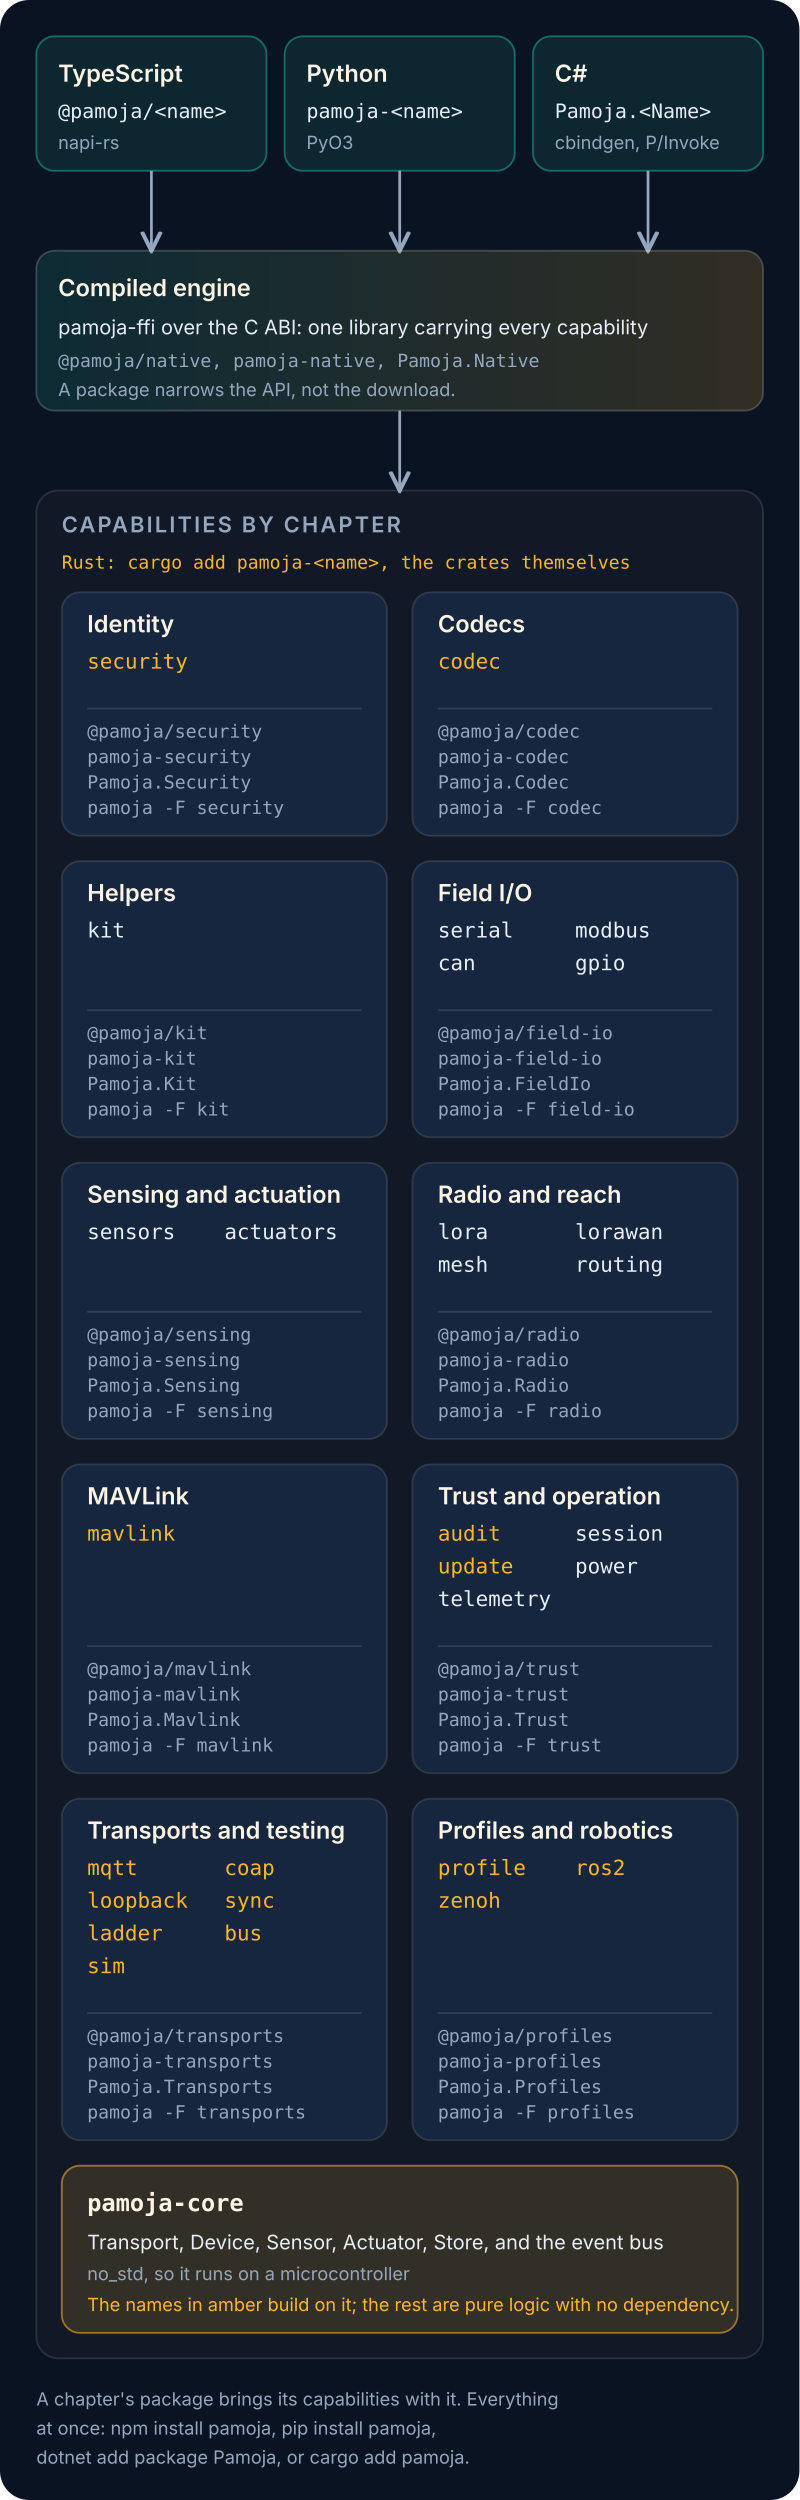
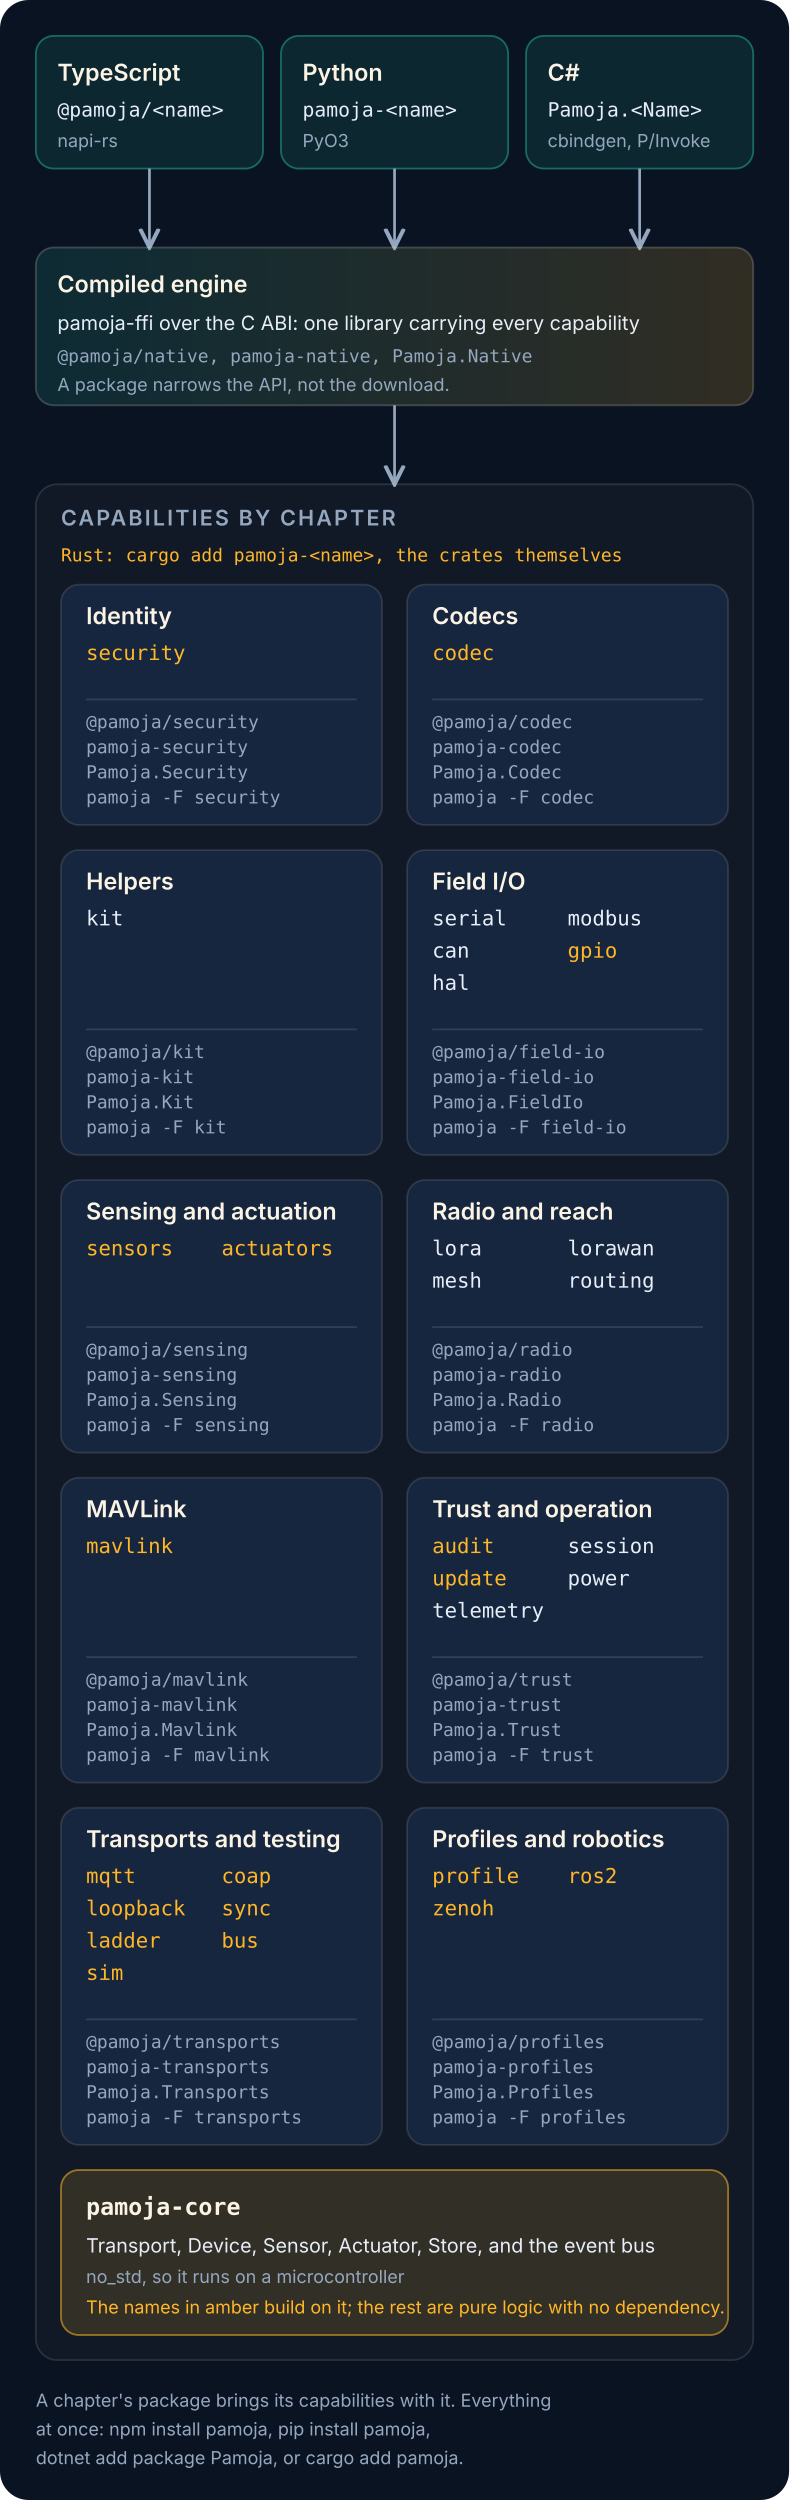
- <svg xmlns="http://www.w3.org/2000/svg" width="440" height="1376" viewBox="0 0 440 1376" role="img" aria-labelledby="title">
+ <svg xmlns="http://www.w3.org/2000/svg" width="440" height="1394" viewBox="0 0 440 1394" role="img" aria-labelledby="title">
  <defs>
    <linearGradient id="bridge" x1="0" y1="0" x2="1" y2="0">
      <stop offset="0" stop-color="#1fa995" stop-opacity="0.16" />
      <stop offset="1" stop-color="#ffb627" stop-opacity="0.16" />
    </linearGradient>
    <marker id="head" viewBox="0 0 8 8" refX="7" refY="4" markerWidth="8" markerHeight="8" orient="auto">
      <path d="M0,0.5 L7,4 L0,7.5" fill="none" stroke="#95a7be" stroke-width="1.5" />
    </marker>
  </defs>
-   <rect width="440" height="1376" rx="16" fill="#0a1322" />
+   <rect width="440" height="1394" rx="16" fill="#0a1322" />
  <rect x="20" y="20" width="126.667" height="74" rx="10" fill="rgba(31, 169, 149, 0.14)" stroke="rgba(31, 169, 149, 0.55)" />
  <text x="32" y="45" font-family="Inter, 'Segoe UI', system-ui, -apple-system, sans-serif" font-size="13" font-weight="600" fill="#fbf3e4">TypeScript</text>
  <text x="32" y="65" font-family="'JetBrains Mono', Consolas, Menlo, monospace" font-size="11" font-weight="400" fill="#e7eef8">@pamoja/&lt;name&gt;</text>
  <text x="32" y="82" font-family="Inter, 'Segoe UI', system-ui, -apple-system, sans-serif" font-size="10" font-weight="400" fill="#95a7be">napi-rs</text>
  <line x1="83.333" y1="94" x2="83.333" y2="138" stroke="#95a7be" stroke-width="1.5" marker-end="url(#head)" />
  <rect x="156.667" y="20" width="126.667" height="74" rx="10" fill="rgba(31, 169, 149, 0.14)" stroke="rgba(31, 169, 149, 0.55)" />
  <text x="168.667" y="45" font-family="Inter, 'Segoe UI', system-ui, -apple-system, sans-serif" font-size="13" font-weight="600" fill="#fbf3e4">Python</text>
  <text x="168.667" y="65" font-family="'JetBrains Mono', Consolas, Menlo, monospace" font-size="11" font-weight="400" fill="#e7eef8">pamoja-&lt;name&gt;</text>
  <text x="168.667" y="82" font-family="Inter, 'Segoe UI', system-ui, -apple-system, sans-serif" font-size="10" font-weight="400" fill="#95a7be">PyO3</text>
  <line x1="220" y1="94" x2="220" y2="138" stroke="#95a7be" stroke-width="1.5" marker-end="url(#head)" />
  <rect x="293.333" y="20" width="126.667" height="74" rx="10" fill="rgba(31, 169, 149, 0.14)" stroke="rgba(31, 169, 149, 0.55)" />
  <text x="305.333" y="45" font-family="Inter, 'Segoe UI', system-ui, -apple-system, sans-serif" font-size="13" font-weight="600" fill="#fbf3e4">C#</text>
  <text x="305.333" y="65" font-family="'JetBrains Mono', Consolas, Menlo, monospace" font-size="11" font-weight="400" fill="#e7eef8">Pamoja.&lt;Name&gt;</text>
  <text x="305.333" y="82" font-family="Inter, 'Segoe UI', system-ui, -apple-system, sans-serif" font-size="10" font-weight="400" fill="#95a7be">cbindgen, P/Invoke</text>
  <line x1="356.667" y1="94" x2="356.667" y2="138" stroke="#95a7be" stroke-width="1.5" marker-end="url(#head)" />
  <rect x="20" y="138" width="400" height="88" rx="10" fill="url(#bridge)" stroke="rgba(251, 243, 228, 0.2)" />
  <text x="32" y="163" font-family="Inter, 'Segoe UI', system-ui, -apple-system, sans-serif" font-size="13" font-weight="600" fill="#fbf3e4">Compiled engine</text>
  <text x="32" y="184" font-family="Inter, 'Segoe UI', system-ui, -apple-system, sans-serif" font-size="11" font-weight="400" fill="#e7eef8">pamoja-ffi over the C ABI: one library carrying every capability</text>
  <text x="32" y="202" font-family="'JetBrains Mono', Consolas, Menlo, monospace" font-size="10" font-weight="400" fill="#95a7be">@pamoja/native, pamoja-native, Pamoja.Native</text>
  <text x="32" y="218" font-family="Inter, 'Segoe UI', system-ui, -apple-system, sans-serif" font-size="10" font-weight="400" fill="#95a7be">A package narrows the API, not the download.</text>
  <line x1="220" y1="226" x2="220" y2="270" stroke="#95a7be" stroke-width="1.5" marker-end="url(#head)" />
-   <rect x="20" y="270" width="400" height="1028" rx="12" fill="rgba(251, 243, 228, 0.03)" stroke="rgba(251, 243, 228, 0.12)" />
+   <rect x="20" y="270" width="400" height="1046" rx="12" fill="rgba(251, 243, 228, 0.03)" stroke="rgba(251, 243, 228, 0.12)" />
  <text x="34" y="293" font-family="Inter, 'Segoe UI', system-ui, -apple-system, sans-serif" font-size="12" font-weight="600" fill="#95a7be" letter-spacing="1.2">CAPABILITIES BY CHAPTER</text>
  <text x="34" y="313" font-family="'JetBrains Mono', Consolas, Menlo, monospace" font-size="10" font-weight="500" fill="#ffb627">Rust: cargo add pamoja-&lt;name&gt;, the crates themselves</text>
  <rect x="34" y="326" width="179" height="134" rx="10" fill="#16263f" stroke="rgba(251, 243, 228, 0.12)" />
  <text x="48" y="348" font-family="Inter, 'Segoe UI', system-ui, -apple-system, sans-serif" font-size="13" font-weight="600" fill="#fbf3e4">Identity</text>
  <text x="48" y="368" font-family="'JetBrains Mono', Consolas, Menlo, monospace" font-size="11.5" font-weight="500" fill="#ffb627">security</text>
  <line x1="48" y1="390" x2="199" y2="390" stroke="rgba(251, 243, 228, 0.12)" />
  <text x="48" y="406" font-family="'JetBrains Mono', Consolas, Menlo, monospace" font-size="10" font-weight="400" fill="#95a7be">@pamoja/security</text>
  <text x="48" y="420" font-family="'JetBrains Mono', Consolas, Menlo, monospace" font-size="10" font-weight="400" fill="#95a7be">pamoja-security</text>
  <text x="48" y="434" font-family="'JetBrains Mono', Consolas, Menlo, monospace" font-size="10" font-weight="400" fill="#95a7be">Pamoja.Security</text>
  <text x="48" y="448" font-family="'JetBrains Mono', Consolas, Menlo, monospace" font-size="10" font-weight="400" fill="#95a7be">pamoja -F security</text>
  <rect x="227" y="326" width="179" height="134" rx="10" fill="#16263f" stroke="rgba(251, 243, 228, 0.12)" />
  <text x="241" y="348" font-family="Inter, 'Segoe UI', system-ui, -apple-system, sans-serif" font-size="13" font-weight="600" fill="#fbf3e4">Codecs</text>
  <text x="241" y="368" font-family="'JetBrains Mono', Consolas, Menlo, monospace" font-size="11.5" font-weight="500" fill="#ffb627">codec</text>
  <line x1="241" y1="390" x2="392" y2="390" stroke="rgba(251, 243, 228, 0.12)" />
  <text x="241" y="406" font-family="'JetBrains Mono', Consolas, Menlo, monospace" font-size="10" font-weight="400" fill="#95a7be">@pamoja/codec</text>
  <text x="241" y="420" font-family="'JetBrains Mono', Consolas, Menlo, monospace" font-size="10" font-weight="400" fill="#95a7be">pamoja-codec</text>
  <text x="241" y="434" font-family="'JetBrains Mono', Consolas, Menlo, monospace" font-size="10" font-weight="400" fill="#95a7be">Pamoja.Codec</text>
  <text x="241" y="448" font-family="'JetBrains Mono', Consolas, Menlo, monospace" font-size="10" font-weight="400" fill="#95a7be">pamoja -F codec</text>
-   <rect x="34" y="474" width="179" height="152" rx="10" fill="#16263f" stroke="rgba(251, 243, 228, 0.12)" />
+   <rect x="34" y="474" width="179" height="170" rx="10" fill="#16263f" stroke="rgba(251, 243, 228, 0.12)" />
  <text x="48" y="496" font-family="Inter, 'Segoe UI', system-ui, -apple-system, sans-serif" font-size="13" font-weight="600" fill="#fbf3e4">Helpers</text>
  <text x="48" y="516" font-family="'JetBrains Mono', Consolas, Menlo, monospace" font-size="11.5" font-weight="500" fill="#e7eef8">kit</text>
-   <line x1="48" y1="556" x2="199" y2="556" stroke="rgba(251, 243, 228, 0.12)" />
-   <text x="48" y="572" font-family="'JetBrains Mono', Consolas, Menlo, monospace" font-size="10" font-weight="400" fill="#95a7be">@pamoja/kit</text>
-   <text x="48" y="586" font-family="'JetBrains Mono', Consolas, Menlo, monospace" font-size="10" font-weight="400" fill="#95a7be">pamoja-kit</text>
-   <text x="48" y="600" font-family="'JetBrains Mono', Consolas, Menlo, monospace" font-size="10" font-weight="400" fill="#95a7be">Pamoja.Kit</text>
-   <text x="48" y="614" font-family="'JetBrains Mono', Consolas, Menlo, monospace" font-size="10" font-weight="400" fill="#95a7be">pamoja -F kit</text>
-   <rect x="227" y="474" width="179" height="152" rx="10" fill="#16263f" stroke="rgba(251, 243, 228, 0.12)" />
+   <line x1="48" y1="574" x2="199" y2="574" stroke="rgba(251, 243, 228, 0.12)" />
+   <text x="48" y="590" font-family="'JetBrains Mono', Consolas, Menlo, monospace" font-size="10" font-weight="400" fill="#95a7be">@pamoja/kit</text>
+   <text x="48" y="604" font-family="'JetBrains Mono', Consolas, Menlo, monospace" font-size="10" font-weight="400" fill="#95a7be">pamoja-kit</text>
+   <text x="48" y="618" font-family="'JetBrains Mono', Consolas, Menlo, monospace" font-size="10" font-weight="400" fill="#95a7be">Pamoja.Kit</text>
+   <text x="48" y="632" font-family="'JetBrains Mono', Consolas, Menlo, monospace" font-size="10" font-weight="400" fill="#95a7be">pamoja -F kit</text>
+   <rect x="227" y="474" width="179" height="170" rx="10" fill="#16263f" stroke="rgba(251, 243, 228, 0.12)" />
  <text x="241" y="496" font-family="Inter, 'Segoe UI', system-ui, -apple-system, sans-serif" font-size="13" font-weight="600" fill="#fbf3e4">Field I/O</text>
  <text x="241" y="516" font-family="'JetBrains Mono', Consolas, Menlo, monospace" font-size="11.5" font-weight="500" fill="#e7eef8">serial</text>
  <text x="316.5" y="516" font-family="'JetBrains Mono', Consolas, Menlo, monospace" font-size="11.5" font-weight="500" fill="#e7eef8">modbus</text>
  <text x="241" y="534" font-family="'JetBrains Mono', Consolas, Menlo, monospace" font-size="11.5" font-weight="500" fill="#e7eef8">can</text>
-   <text x="316.5" y="534" font-family="'JetBrains Mono', Consolas, Menlo, monospace" font-size="11.5" font-weight="500" fill="#e7eef8">gpio</text>
-   <line x1="241" y1="556" x2="392" y2="556" stroke="rgba(251, 243, 228, 0.12)" />
-   <text x="241" y="572" font-family="'JetBrains Mono', Consolas, Menlo, monospace" font-size="10" font-weight="400" fill="#95a7be">@pamoja/field-io</text>
-   <text x="241" y="586" font-family="'JetBrains Mono', Consolas, Menlo, monospace" font-size="10" font-weight="400" fill="#95a7be">pamoja-field-io</text>
-   <text x="241" y="600" font-family="'JetBrains Mono', Consolas, Menlo, monospace" font-size="10" font-weight="400" fill="#95a7be">Pamoja.FieldIo</text>
-   <text x="241" y="614" font-family="'JetBrains Mono', Consolas, Menlo, monospace" font-size="10" font-weight="400" fill="#95a7be">pamoja -F field-io</text>
-   <rect x="34" y="640" width="179" height="152" rx="10" fill="#16263f" stroke="rgba(251, 243, 228, 0.12)" />
-   <text x="48" y="662" font-family="Inter, 'Segoe UI', system-ui, -apple-system, sans-serif" font-size="13" font-weight="600" fill="#fbf3e4">Sensing and actuation</text>
-   <text x="48" y="682" font-family="'JetBrains Mono', Consolas, Menlo, monospace" font-size="11.5" font-weight="500" fill="#e7eef8">sensors</text>
-   <text x="123.5" y="682" font-family="'JetBrains Mono', Consolas, Menlo, monospace" font-size="11.5" font-weight="500" fill="#e7eef8">actuators</text>
-   <line x1="48" y1="722" x2="199" y2="722" stroke="rgba(251, 243, 228, 0.12)" />
-   <text x="48" y="738" font-family="'JetBrains Mono', Consolas, Menlo, monospace" font-size="10" font-weight="400" fill="#95a7be">@pamoja/sensing</text>
-   <text x="48" y="752" font-family="'JetBrains Mono', Consolas, Menlo, monospace" font-size="10" font-weight="400" fill="#95a7be">pamoja-sensing</text>
-   <text x="48" y="766" font-family="'JetBrains Mono', Consolas, Menlo, monospace" font-size="10" font-weight="400" fill="#95a7be">Pamoja.Sensing</text>
-   <text x="48" y="780" font-family="'JetBrains Mono', Consolas, Menlo, monospace" font-size="10" font-weight="400" fill="#95a7be">pamoja -F sensing</text>
-   <rect x="227" y="640" width="179" height="152" rx="10" fill="#16263f" stroke="rgba(251, 243, 228, 0.12)" />
-   <text x="241" y="662" font-family="Inter, 'Segoe UI', system-ui, -apple-system, sans-serif" font-size="13" font-weight="600" fill="#fbf3e4">Radio and reach</text>
-   <text x="241" y="682" font-family="'JetBrains Mono', Consolas, Menlo, monospace" font-size="11.5" font-weight="500" fill="#e7eef8">lora</text>
-   <text x="316.5" y="682" font-family="'JetBrains Mono', Consolas, Menlo, monospace" font-size="11.5" font-weight="500" fill="#e7eef8">lorawan</text>
-   <text x="241" y="700" font-family="'JetBrains Mono', Consolas, Menlo, monospace" font-size="11.5" font-weight="500" fill="#e7eef8">mesh</text>
-   <text x="316.5" y="700" font-family="'JetBrains Mono', Consolas, Menlo, monospace" font-size="11.5" font-weight="500" fill="#e7eef8">routing</text>
-   <line x1="241" y1="722" x2="392" y2="722" stroke="rgba(251, 243, 228, 0.12)" />
-   <text x="241" y="738" font-family="'JetBrains Mono', Consolas, Menlo, monospace" font-size="10" font-weight="400" fill="#95a7be">@pamoja/radio</text>
-   <text x="241" y="752" font-family="'JetBrains Mono', Consolas, Menlo, monospace" font-size="10" font-weight="400" fill="#95a7be">pamoja-radio</text>
-   <text x="241" y="766" font-family="'JetBrains Mono', Consolas, Menlo, monospace" font-size="10" font-weight="400" fill="#95a7be">Pamoja.Radio</text>
-   <text x="241" y="780" font-family="'JetBrains Mono', Consolas, Menlo, monospace" font-size="10" font-weight="400" fill="#95a7be">pamoja -F radio</text>
-   <rect x="34" y="806" width="179" height="170" rx="10" fill="#16263f" stroke="rgba(251, 243, 228, 0.12)" />
-   <text x="48" y="828" font-family="Inter, 'Segoe UI', system-ui, -apple-system, sans-serif" font-size="13" font-weight="600" fill="#fbf3e4">MAVLink</text>
-   <text x="48" y="848" font-family="'JetBrains Mono', Consolas, Menlo, monospace" font-size="11.5" font-weight="500" fill="#ffb627">mavlink</text>
-   <line x1="48" y1="906" x2="199" y2="906" stroke="rgba(251, 243, 228, 0.12)" />
-   <text x="48" y="922" font-family="'JetBrains Mono', Consolas, Menlo, monospace" font-size="10" font-weight="400" fill="#95a7be">@pamoja/mavlink</text>
-   <text x="48" y="936" font-family="'JetBrains Mono', Consolas, Menlo, monospace" font-size="10" font-weight="400" fill="#95a7be">pamoja-mavlink</text>
-   <text x="48" y="950" font-family="'JetBrains Mono', Consolas, Menlo, monospace" font-size="10" font-weight="400" fill="#95a7be">Pamoja.Mavlink</text>
-   <text x="48" y="964" font-family="'JetBrains Mono', Consolas, Menlo, monospace" font-size="10" font-weight="400" fill="#95a7be">pamoja -F mavlink</text>
-   <rect x="227" y="806" width="179" height="170" rx="10" fill="#16263f" stroke="rgba(251, 243, 228, 0.12)" />
-   <text x="241" y="828" font-family="Inter, 'Segoe UI', system-ui, -apple-system, sans-serif" font-size="13" font-weight="600" fill="#fbf3e4">Trust and operation</text>
-   <text x="241" y="848" font-family="'JetBrains Mono', Consolas, Menlo, monospace" font-size="11.5" font-weight="500" fill="#ffb627">audit</text>
-   <text x="316.5" y="848" font-family="'JetBrains Mono', Consolas, Menlo, monospace" font-size="11.5" font-weight="500" fill="#e7eef8">session</text>
-   <text x="241" y="866" font-family="'JetBrains Mono', Consolas, Menlo, monospace" font-size="11.5" font-weight="500" fill="#ffb627">update</text>
-   <text x="316.5" y="866" font-family="'JetBrains Mono', Consolas, Menlo, monospace" font-size="11.5" font-weight="500" fill="#e7eef8">power</text>
-   <text x="241" y="884" font-family="'JetBrains Mono', Consolas, Menlo, monospace" font-size="11.5" font-weight="500" fill="#e7eef8">telemetry</text>
-   <line x1="241" y1="906" x2="392" y2="906" stroke="rgba(251, 243, 228, 0.12)" />
-   <text x="241" y="922" font-family="'JetBrains Mono', Consolas, Menlo, monospace" font-size="10" font-weight="400" fill="#95a7be">@pamoja/trust</text>
-   <text x="241" y="936" font-family="'JetBrains Mono', Consolas, Menlo, monospace" font-size="10" font-weight="400" fill="#95a7be">pamoja-trust</text>
-   <text x="241" y="950" font-family="'JetBrains Mono', Consolas, Menlo, monospace" font-size="10" font-weight="400" fill="#95a7be">Pamoja.Trust</text>
-   <text x="241" y="964" font-family="'JetBrains Mono', Consolas, Menlo, monospace" font-size="10" font-weight="400" fill="#95a7be">pamoja -F trust</text>
-   <rect x="34" y="990" width="179" height="188" rx="10" fill="#16263f" stroke="rgba(251, 243, 228, 0.12)" />
-   <text x="48" y="1012" font-family="Inter, 'Segoe UI', system-ui, -apple-system, sans-serif" font-size="13" font-weight="600" fill="#fbf3e4">Transports and testing</text>
-   <text x="48" y="1032" font-family="'JetBrains Mono', Consolas, Menlo, monospace" font-size="11.5" font-weight="500" fill="#ffb627">mqtt</text>
-   <text x="123.5" y="1032" font-family="'JetBrains Mono', Consolas, Menlo, monospace" font-size="11.5" font-weight="500" fill="#ffb627">coap</text>
-   <text x="48" y="1050" font-family="'JetBrains Mono', Consolas, Menlo, monospace" font-size="11.5" font-weight="500" fill="#ffb627">loopback</text>
-   <text x="123.5" y="1050" font-family="'JetBrains Mono', Consolas, Menlo, monospace" font-size="11.5" font-weight="500" fill="#ffb627">sync</text>
-   <text x="48" y="1068" font-family="'JetBrains Mono', Consolas, Menlo, monospace" font-size="11.5" font-weight="500" fill="#ffb627">ladder</text>
-   <text x="123.5" y="1068" font-family="'JetBrains Mono', Consolas, Menlo, monospace" font-size="11.5" font-weight="500" fill="#ffb627">bus</text>
-   <text x="48" y="1086" font-family="'JetBrains Mono', Consolas, Menlo, monospace" font-size="11.5" font-weight="500" fill="#ffb627">sim</text>
-   <line x1="48" y1="1108" x2="199" y2="1108" stroke="rgba(251, 243, 228, 0.12)" />
-   <text x="48" y="1124" font-family="'JetBrains Mono', Consolas, Menlo, monospace" font-size="10" font-weight="400" fill="#95a7be">@pamoja/transports</text>
-   <text x="48" y="1138" font-family="'JetBrains Mono', Consolas, Menlo, monospace" font-size="10" font-weight="400" fill="#95a7be">pamoja-transports</text>
-   <text x="48" y="1152" font-family="'JetBrains Mono', Consolas, Menlo, monospace" font-size="10" font-weight="400" fill="#95a7be">Pamoja.Transports</text>
-   <text x="48" y="1166" font-family="'JetBrains Mono', Consolas, Menlo, monospace" font-size="10" font-weight="400" fill="#95a7be">pamoja -F transports</text>
-   <rect x="227" y="990" width="179" height="188" rx="10" fill="#16263f" stroke="rgba(251, 243, 228, 0.12)" />
-   <text x="241" y="1012" font-family="Inter, 'Segoe UI', system-ui, -apple-system, sans-serif" font-size="13" font-weight="600" fill="#fbf3e4">Profiles and robotics</text>
-   <text x="241" y="1032" font-family="'JetBrains Mono', Consolas, Menlo, monospace" font-size="11.5" font-weight="500" fill="#ffb627">profile</text>
-   <text x="316.5" y="1032" font-family="'JetBrains Mono', Consolas, Menlo, monospace" font-size="11.5" font-weight="500" fill="#ffb627">ros2</text>
-   <text x="241" y="1050" font-family="'JetBrains Mono', Consolas, Menlo, monospace" font-size="11.5" font-weight="500" fill="#ffb627">zenoh</text>
-   <line x1="241" y1="1108" x2="392" y2="1108" stroke="rgba(251, 243, 228, 0.12)" />
-   <text x="241" y="1124" font-family="'JetBrains Mono', Consolas, Menlo, monospace" font-size="10" font-weight="400" fill="#95a7be">@pamoja/profiles</text>
-   <text x="241" y="1138" font-family="'JetBrains Mono', Consolas, Menlo, monospace" font-size="10" font-weight="400" fill="#95a7be">pamoja-profiles</text>
-   <text x="241" y="1152" font-family="'JetBrains Mono', Consolas, Menlo, monospace" font-size="10" font-weight="400" fill="#95a7be">Pamoja.Profiles</text>
-   <text x="241" y="1166" font-family="'JetBrains Mono', Consolas, Menlo, monospace" font-size="10" font-weight="400" fill="#95a7be">pamoja -F profiles</text>
-   <rect x="34" y="1192" width="372" height="92" rx="10" fill="rgba(255, 182, 39, 0.14)" stroke="rgba(255, 182, 39, 0.55)" />
-   <text x="48" y="1217" font-family="'JetBrains Mono', Consolas, Menlo, monospace" font-size="13" font-weight="600" fill="#fbf3e4">pamoja-core</text>
-   <text x="48" y="1238" font-family="Inter, 'Segoe UI', system-ui, -apple-system, sans-serif" font-size="11" font-weight="400" fill="#e7eef8">Transport, Device, Sensor, Actuator, Store, and the event bus</text>
-   <text x="48" y="1255" font-family="Inter, 'Segoe UI', system-ui, -apple-system, sans-serif" font-size="10" font-weight="400" fill="#95a7be">no_std, so it runs on a microcontroller</text>
-   <text x="48" y="1272" font-family="Inter, 'Segoe UI', system-ui, -apple-system, sans-serif" font-size="10" font-weight="400" fill="#ffb627">The names in amber build on it; the rest are pure logic with no dependency.</text>
-   <text x="20" y="1324" font-family="Inter, 'Segoe UI', system-ui, -apple-system, sans-serif" font-size="10" font-weight="400" fill="#95a7be">A chapter's package brings its capabilities with it. Everything</text>
-   <text x="20" y="1340" font-family="Inter, 'Segoe UI', system-ui, -apple-system, sans-serif" font-size="10" font-weight="400" fill="#95a7be">at once: npm install pamoja, pip install pamoja,</text>
-   <text x="20" y="1356" font-family="Inter, 'Segoe UI', system-ui, -apple-system, sans-serif" font-size="10" font-weight="400" fill="#95a7be">dotnet add package Pamoja, or cargo add pamoja.</text>
+   <text x="316.5" y="534" font-family="'JetBrains Mono', Consolas, Menlo, monospace" font-size="11.5" font-weight="500" fill="#ffb627">gpio</text>
+   <text x="241" y="552" font-family="'JetBrains Mono', Consolas, Menlo, monospace" font-size="11.5" font-weight="500" fill="#e7eef8">hal</text>
+   <line x1="241" y1="574" x2="392" y2="574" stroke="rgba(251, 243, 228, 0.12)" />
+   <text x="241" y="590" font-family="'JetBrains Mono', Consolas, Menlo, monospace" font-size="10" font-weight="400" fill="#95a7be">@pamoja/field-io</text>
+   <text x="241" y="604" font-family="'JetBrains Mono', Consolas, Menlo, monospace" font-size="10" font-weight="400" fill="#95a7be">pamoja-field-io</text>
+   <text x="241" y="618" font-family="'JetBrains Mono', Consolas, Menlo, monospace" font-size="10" font-weight="400" fill="#95a7be">Pamoja.FieldIo</text>
+   <text x="241" y="632" font-family="'JetBrains Mono', Consolas, Menlo, monospace" font-size="10" font-weight="400" fill="#95a7be">pamoja -F field-io</text>
+   <rect x="34" y="658" width="179" height="152" rx="10" fill="#16263f" stroke="rgba(251, 243, 228, 0.12)" />
+   <text x="48" y="680" font-family="Inter, 'Segoe UI', system-ui, -apple-system, sans-serif" font-size="13" font-weight="600" fill="#fbf3e4">Sensing and actuation</text>
+   <text x="48" y="700" font-family="'JetBrains Mono', Consolas, Menlo, monospace" font-size="11.5" font-weight="500" fill="#ffb627">sensors</text>
+   <text x="123.5" y="700" font-family="'JetBrains Mono', Consolas, Menlo, monospace" font-size="11.5" font-weight="500" fill="#ffb627">actuators</text>
+   <line x1="48" y1="740" x2="199" y2="740" stroke="rgba(251, 243, 228, 0.12)" />
+   <text x="48" y="756" font-family="'JetBrains Mono', Consolas, Menlo, monospace" font-size="10" font-weight="400" fill="#95a7be">@pamoja/sensing</text>
+   <text x="48" y="770" font-family="'JetBrains Mono', Consolas, Menlo, monospace" font-size="10" font-weight="400" fill="#95a7be">pamoja-sensing</text>
+   <text x="48" y="784" font-family="'JetBrains Mono', Consolas, Menlo, monospace" font-size="10" font-weight="400" fill="#95a7be">Pamoja.Sensing</text>
+   <text x="48" y="798" font-family="'JetBrains Mono', Consolas, Menlo, monospace" font-size="10" font-weight="400" fill="#95a7be">pamoja -F sensing</text>
+   <rect x="227" y="658" width="179" height="152" rx="10" fill="#16263f" stroke="rgba(251, 243, 228, 0.12)" />
+   <text x="241" y="680" font-family="Inter, 'Segoe UI', system-ui, -apple-system, sans-serif" font-size="13" font-weight="600" fill="#fbf3e4">Radio and reach</text>
+   <text x="241" y="700" font-family="'JetBrains Mono', Consolas, Menlo, monospace" font-size="11.5" font-weight="500" fill="#e7eef8">lora</text>
+   <text x="316.5" y="700" font-family="'JetBrains Mono', Consolas, Menlo, monospace" font-size="11.5" font-weight="500" fill="#e7eef8">lorawan</text>
+   <text x="241" y="718" font-family="'JetBrains Mono', Consolas, Menlo, monospace" font-size="11.5" font-weight="500" fill="#e7eef8">mesh</text>
+   <text x="316.5" y="718" font-family="'JetBrains Mono', Consolas, Menlo, monospace" font-size="11.5" font-weight="500" fill="#e7eef8">routing</text>
+   <line x1="241" y1="740" x2="392" y2="740" stroke="rgba(251, 243, 228, 0.12)" />
+   <text x="241" y="756" font-family="'JetBrains Mono', Consolas, Menlo, monospace" font-size="10" font-weight="400" fill="#95a7be">@pamoja/radio</text>
+   <text x="241" y="770" font-family="'JetBrains Mono', Consolas, Menlo, monospace" font-size="10" font-weight="400" fill="#95a7be">pamoja-radio</text>
+   <text x="241" y="784" font-family="'JetBrains Mono', Consolas, Menlo, monospace" font-size="10" font-weight="400" fill="#95a7be">Pamoja.Radio</text>
+   <text x="241" y="798" font-family="'JetBrains Mono', Consolas, Menlo, monospace" font-size="10" font-weight="400" fill="#95a7be">pamoja -F radio</text>
+   <rect x="34" y="824" width="179" height="170" rx="10" fill="#16263f" stroke="rgba(251, 243, 228, 0.12)" />
+   <text x="48" y="846" font-family="Inter, 'Segoe UI', system-ui, -apple-system, sans-serif" font-size="13" font-weight="600" fill="#fbf3e4">MAVLink</text>
+   <text x="48" y="866" font-family="'JetBrains Mono', Consolas, Menlo, monospace" font-size="11.5" font-weight="500" fill="#ffb627">mavlink</text>
+   <line x1="48" y1="924" x2="199" y2="924" stroke="rgba(251, 243, 228, 0.12)" />
+   <text x="48" y="940" font-family="'JetBrains Mono', Consolas, Menlo, monospace" font-size="10" font-weight="400" fill="#95a7be">@pamoja/mavlink</text>
+   <text x="48" y="954" font-family="'JetBrains Mono', Consolas, Menlo, monospace" font-size="10" font-weight="400" fill="#95a7be">pamoja-mavlink</text>
+   <text x="48" y="968" font-family="'JetBrains Mono', Consolas, Menlo, monospace" font-size="10" font-weight="400" fill="#95a7be">Pamoja.Mavlink</text>
+   <text x="48" y="982" font-family="'JetBrains Mono', Consolas, Menlo, monospace" font-size="10" font-weight="400" fill="#95a7be">pamoja -F mavlink</text>
+   <rect x="227" y="824" width="179" height="170" rx="10" fill="#16263f" stroke="rgba(251, 243, 228, 0.12)" />
+   <text x="241" y="846" font-family="Inter, 'Segoe UI', system-ui, -apple-system, sans-serif" font-size="13" font-weight="600" fill="#fbf3e4">Trust and operation</text>
+   <text x="241" y="866" font-family="'JetBrains Mono', Consolas, Menlo, monospace" font-size="11.5" font-weight="500" fill="#ffb627">audit</text>
+   <text x="316.5" y="866" font-family="'JetBrains Mono', Consolas, Menlo, monospace" font-size="11.5" font-weight="500" fill="#e7eef8">session</text>
+   <text x="241" y="884" font-family="'JetBrains Mono', Consolas, Menlo, monospace" font-size="11.5" font-weight="500" fill="#ffb627">update</text>
+   <text x="316.5" y="884" font-family="'JetBrains Mono', Consolas, Menlo, monospace" font-size="11.5" font-weight="500" fill="#e7eef8">power</text>
+   <text x="241" y="902" font-family="'JetBrains Mono', Consolas, Menlo, monospace" font-size="11.5" font-weight="500" fill="#e7eef8">telemetry</text>
+   <line x1="241" y1="924" x2="392" y2="924" stroke="rgba(251, 243, 228, 0.12)" />
+   <text x="241" y="940" font-family="'JetBrains Mono', Consolas, Menlo, monospace" font-size="10" font-weight="400" fill="#95a7be">@pamoja/trust</text>
+   <text x="241" y="954" font-family="'JetBrains Mono', Consolas, Menlo, monospace" font-size="10" font-weight="400" fill="#95a7be">pamoja-trust</text>
+   <text x="241" y="968" font-family="'JetBrains Mono', Consolas, Menlo, monospace" font-size="10" font-weight="400" fill="#95a7be">Pamoja.Trust</text>
+   <text x="241" y="982" font-family="'JetBrains Mono', Consolas, Menlo, monospace" font-size="10" font-weight="400" fill="#95a7be">pamoja -F trust</text>
+   <rect x="34" y="1008" width="179" height="188" rx="10" fill="#16263f" stroke="rgba(251, 243, 228, 0.12)" />
+   <text x="48" y="1030" font-family="Inter, 'Segoe UI', system-ui, -apple-system, sans-serif" font-size="13" font-weight="600" fill="#fbf3e4">Transports and testing</text>
+   <text x="48" y="1050" font-family="'JetBrains Mono', Consolas, Menlo, monospace" font-size="11.5" font-weight="500" fill="#ffb627">mqtt</text>
+   <text x="123.5" y="1050" font-family="'JetBrains Mono', Consolas, Menlo, monospace" font-size="11.5" font-weight="500" fill="#ffb627">coap</text>
+   <text x="48" y="1068" font-family="'JetBrains Mono', Consolas, Menlo, monospace" font-size="11.5" font-weight="500" fill="#ffb627">loopback</text>
+   <text x="123.5" y="1068" font-family="'JetBrains Mono', Consolas, Menlo, monospace" font-size="11.5" font-weight="500" fill="#ffb627">sync</text>
+   <text x="48" y="1086" font-family="'JetBrains Mono', Consolas, Menlo, monospace" font-size="11.5" font-weight="500" fill="#ffb627">ladder</text>
+   <text x="123.5" y="1086" font-family="'JetBrains Mono', Consolas, Menlo, monospace" font-size="11.5" font-weight="500" fill="#ffb627">bus</text>
+   <text x="48" y="1104" font-family="'JetBrains Mono', Consolas, Menlo, monospace" font-size="11.5" font-weight="500" fill="#ffb627">sim</text>
+   <line x1="48" y1="1126" x2="199" y2="1126" stroke="rgba(251, 243, 228, 0.12)" />
+   <text x="48" y="1142" font-family="'JetBrains Mono', Consolas, Menlo, monospace" font-size="10" font-weight="400" fill="#95a7be">@pamoja/transports</text>
+   <text x="48" y="1156" font-family="'JetBrains Mono', Consolas, Menlo, monospace" font-size="10" font-weight="400" fill="#95a7be">pamoja-transports</text>
+   <text x="48" y="1170" font-family="'JetBrains Mono', Consolas, Menlo, monospace" font-size="10" font-weight="400" fill="#95a7be">Pamoja.Transports</text>
+   <text x="48" y="1184" font-family="'JetBrains Mono', Consolas, Menlo, monospace" font-size="10" font-weight="400" fill="#95a7be">pamoja -F transports</text>
+   <rect x="227" y="1008" width="179" height="188" rx="10" fill="#16263f" stroke="rgba(251, 243, 228, 0.12)" />
+   <text x="241" y="1030" font-family="Inter, 'Segoe UI', system-ui, -apple-system, sans-serif" font-size="13" font-weight="600" fill="#fbf3e4">Profiles and robotics</text>
+   <text x="241" y="1050" font-family="'JetBrains Mono', Consolas, Menlo, monospace" font-size="11.5" font-weight="500" fill="#ffb627">profile</text>
+   <text x="316.5" y="1050" font-family="'JetBrains Mono', Consolas, Menlo, monospace" font-size="11.5" font-weight="500" fill="#ffb627">ros2</text>
+   <text x="241" y="1068" font-family="'JetBrains Mono', Consolas, Menlo, monospace" font-size="11.5" font-weight="500" fill="#ffb627">zenoh</text>
+   <line x1="241" y1="1126" x2="392" y2="1126" stroke="rgba(251, 243, 228, 0.12)" />
+   <text x="241" y="1142" font-family="'JetBrains Mono', Consolas, Menlo, monospace" font-size="10" font-weight="400" fill="#95a7be">@pamoja/profiles</text>
+   <text x="241" y="1156" font-family="'JetBrains Mono', Consolas, Menlo, monospace" font-size="10" font-weight="400" fill="#95a7be">pamoja-profiles</text>
+   <text x="241" y="1170" font-family="'JetBrains Mono', Consolas, Menlo, monospace" font-size="10" font-weight="400" fill="#95a7be">Pamoja.Profiles</text>
+   <text x="241" y="1184" font-family="'JetBrains Mono', Consolas, Menlo, monospace" font-size="10" font-weight="400" fill="#95a7be">pamoja -F profiles</text>
+   <rect x="34" y="1210" width="372" height="92" rx="10" fill="rgba(255, 182, 39, 0.14)" stroke="rgba(255, 182, 39, 0.55)" />
+   <text x="48" y="1235" font-family="'JetBrains Mono', Consolas, Menlo, monospace" font-size="13" font-weight="600" fill="#fbf3e4">pamoja-core</text>
+   <text x="48" y="1256" font-family="Inter, 'Segoe UI', system-ui, -apple-system, sans-serif" font-size="11" font-weight="400" fill="#e7eef8">Transport, Device, Sensor, Actuator, Store, and the event bus</text>
+   <text x="48" y="1273" font-family="Inter, 'Segoe UI', system-ui, -apple-system, sans-serif" font-size="10" font-weight="400" fill="#95a7be">no_std, so it runs on a microcontroller</text>
+   <text x="48" y="1290" font-family="Inter, 'Segoe UI', system-ui, -apple-system, sans-serif" font-size="10" font-weight="400" fill="#ffb627">The names in amber build on it; the rest are pure logic with no dependency.</text>
+   <text x="20" y="1342" font-family="Inter, 'Segoe UI', system-ui, -apple-system, sans-serif" font-size="10" font-weight="400" fill="#95a7be">A chapter's package brings its capabilities with it. Everything</text>
+   <text x="20" y="1358" font-family="Inter, 'Segoe UI', system-ui, -apple-system, sans-serif" font-size="10" font-weight="400" fill="#95a7be">at once: npm install pamoja, pip install pamoja,</text>
+   <text x="20" y="1374" font-family="Inter, 'Segoe UI', system-ui, -apple-system, sans-serif" font-size="10" font-weight="400" fill="#95a7be">dotnet add package Pamoja, or cargo add pamoja.</text>
</svg>
